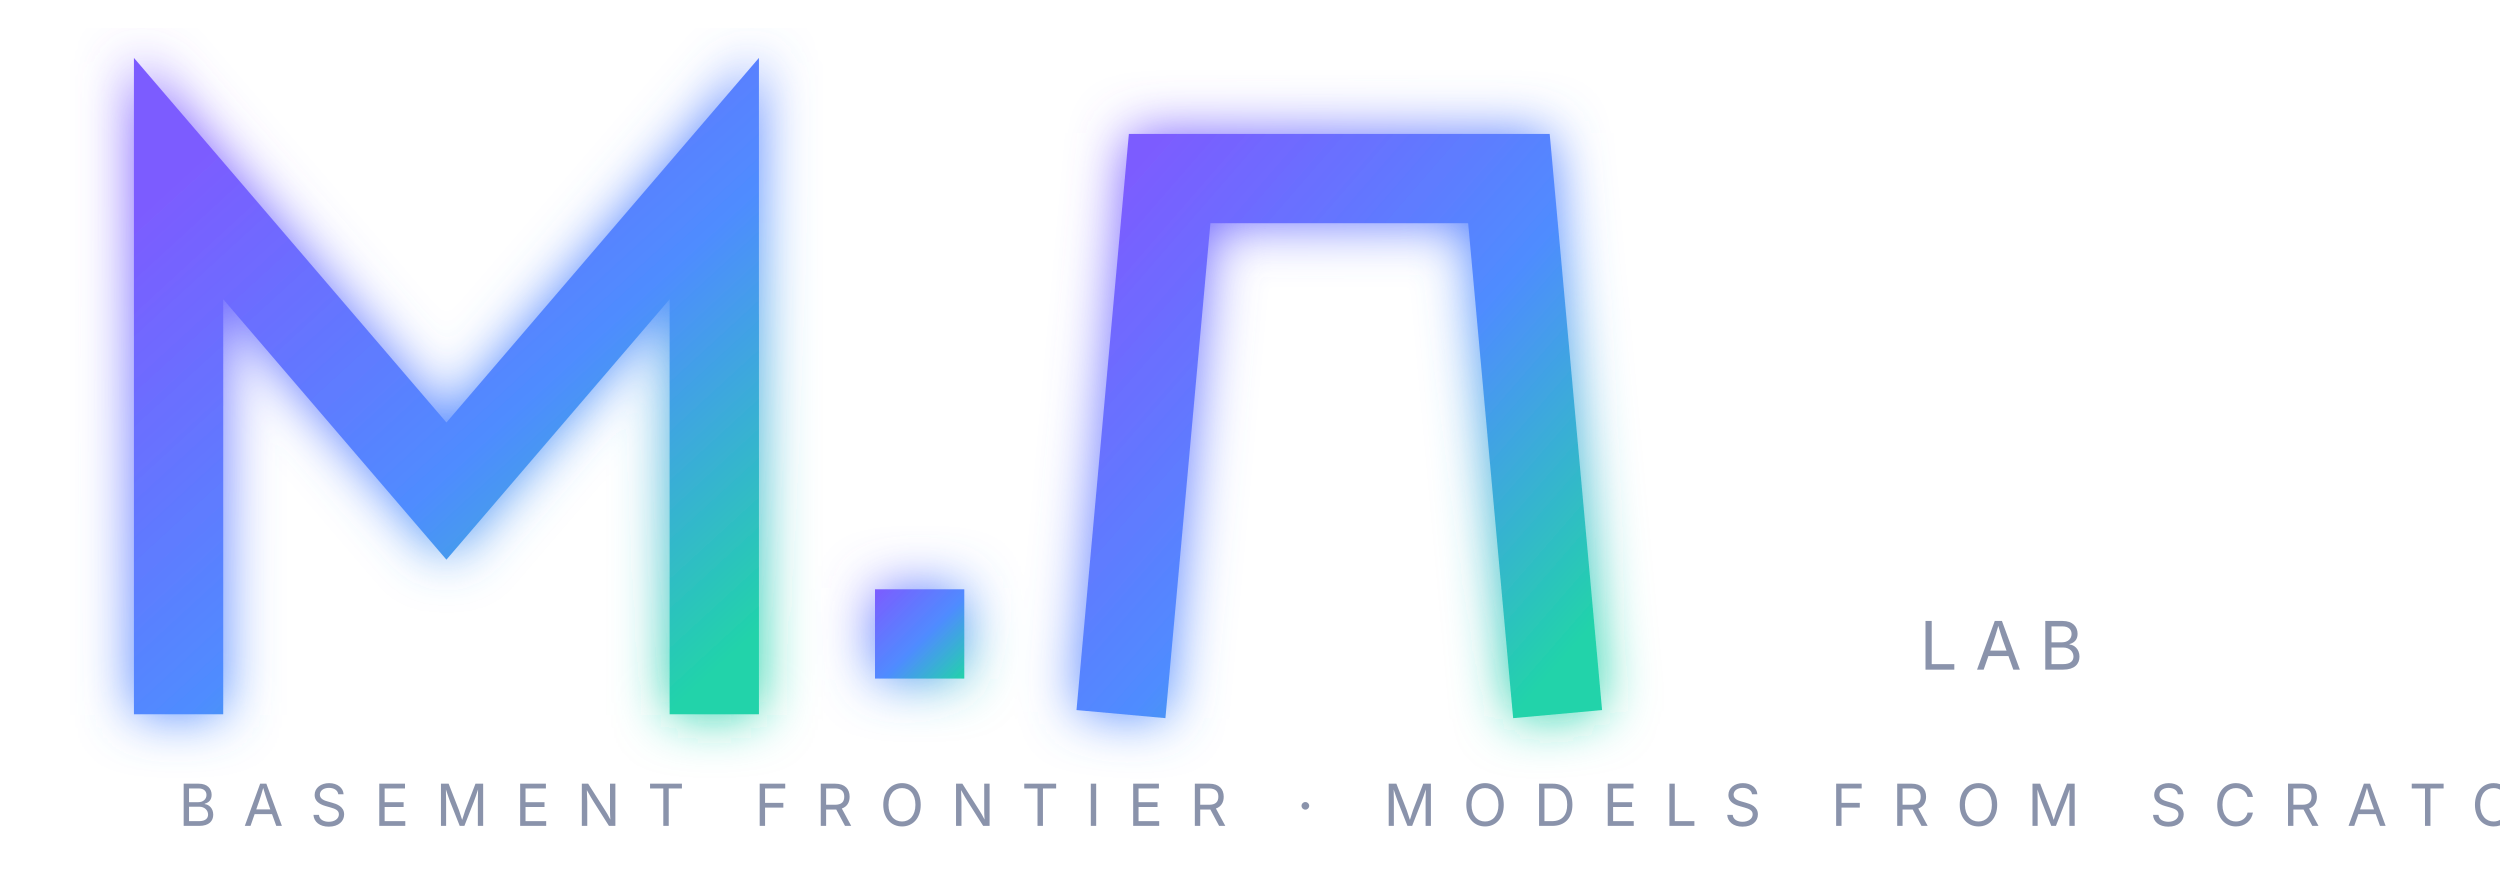
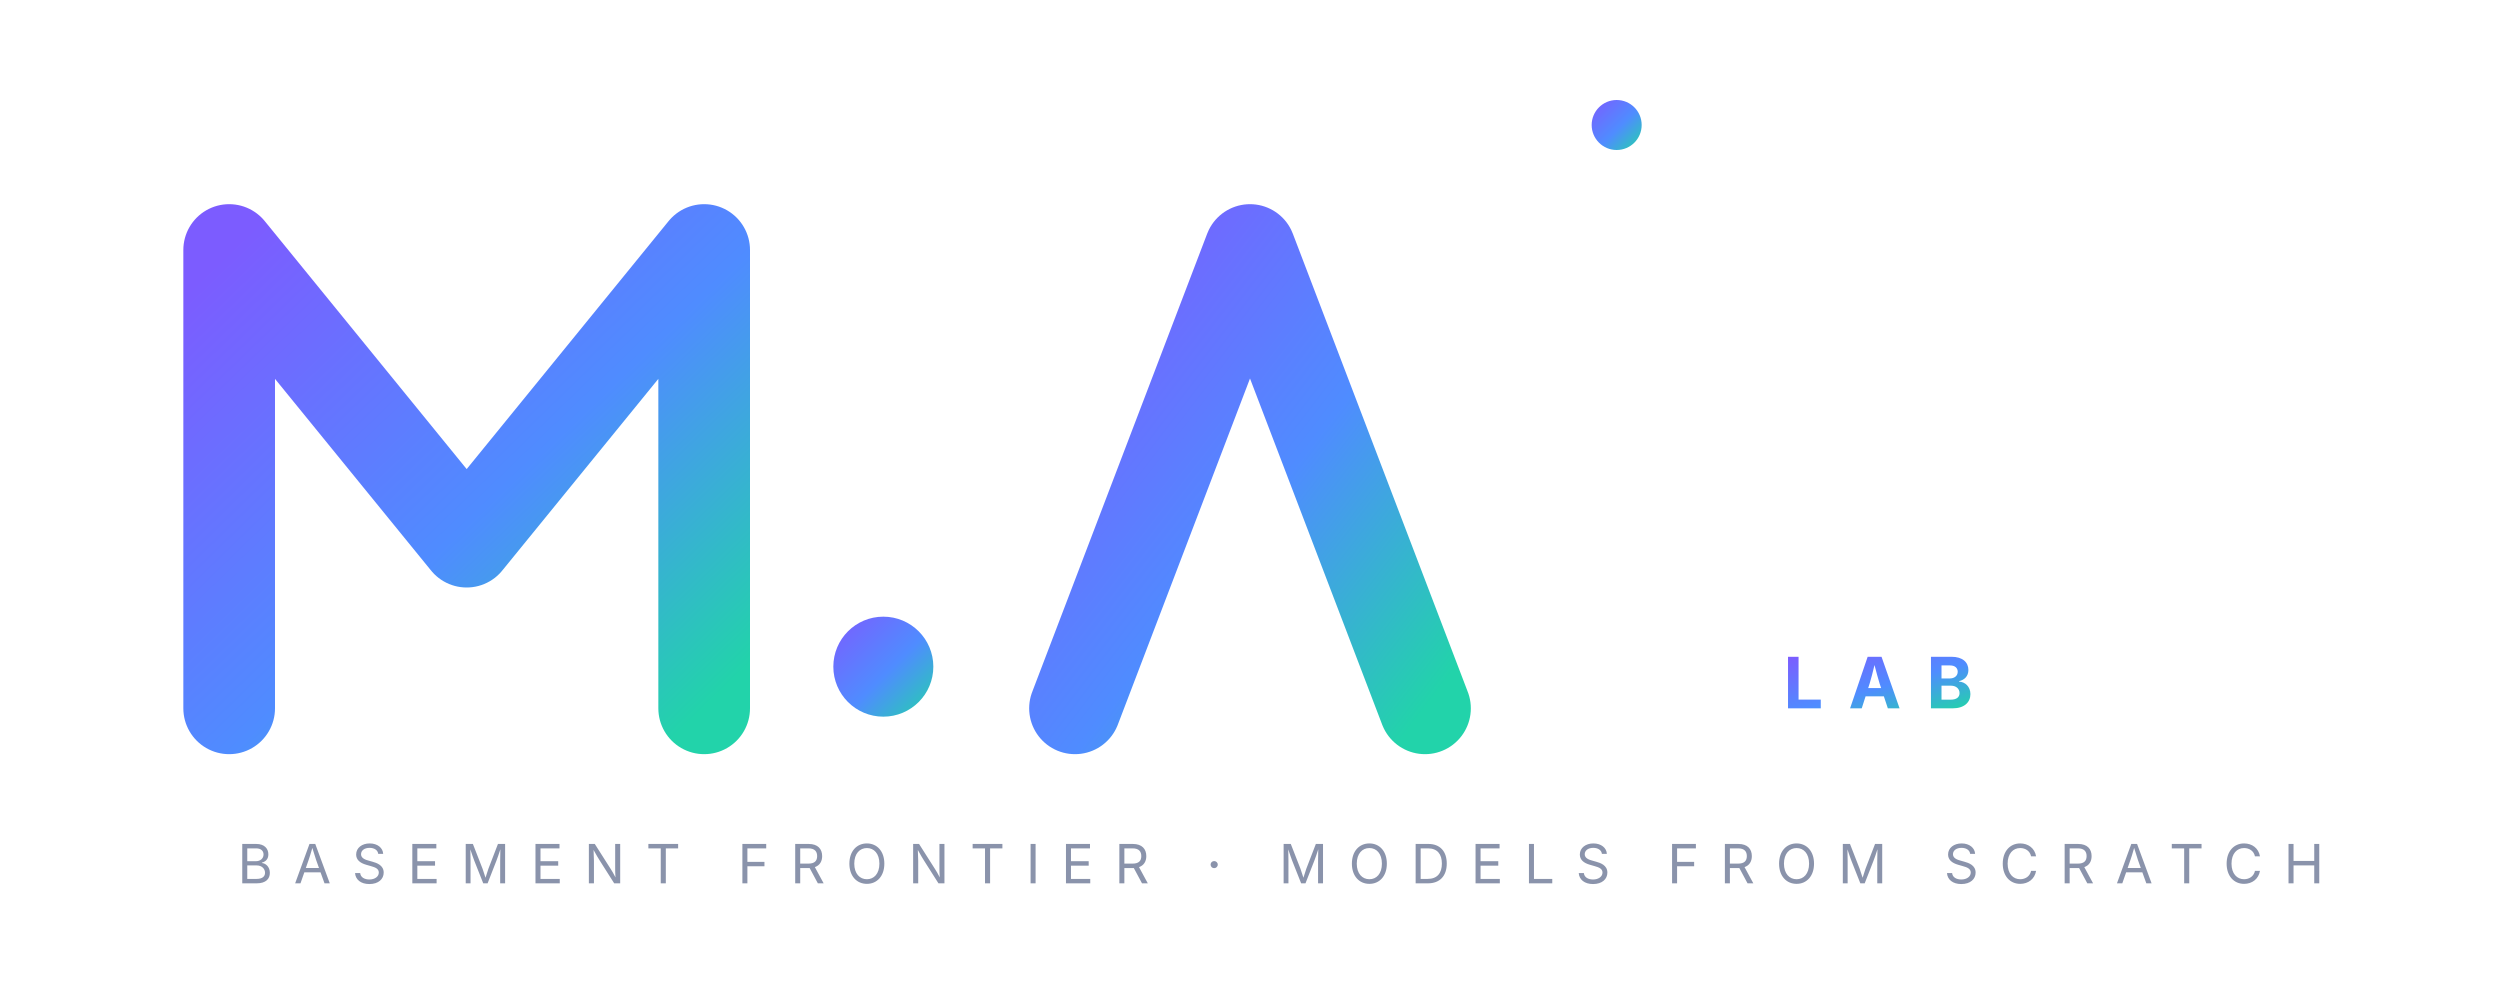
- <svg xmlns="http://www.w3.org/2000/svg" viewBox="0 0 560 200" width="560" height="200">
+ <svg xmlns="http://www.w3.org/2000/svg" viewBox="0 0 600 240" width="600" height="240">
  <defs>
    <linearGradient id="g" x1="0%" y1="0%" x2="100%" y2="100%">
      <stop offset="0%" stop-color="#7c5cff" />
      <stop offset="55%" stop-color="#4f8cff" />
      <stop offset="100%" stop-color="#22d3aa" />
    </linearGradient>
-     <filter id="glow" x="-30%" y="-30%" width="160%" height="160%">
-       <feGaussianBlur stdDeviation="6" result="b" />
-       <feMerge>
-         <feMergeNode in="b" />
-         <feMergeNode in="SourceGraphic" />
-       </feMerge>
-     </filter>
  </defs>
-   <g stroke="url(#g)" stroke-width="20" fill="none" stroke-linecap="square" stroke-linejoin="miter" filter="url(#glow)">
-     <polyline points="40,150 40,40 100,110 160,40 160,150" />
-     <rect x="196" y="132" width="20" height="20" fill="url(#g)" stroke="none" />
-     <polyline points="252,150 262,40 338,40 348,150" />
-     <line x1="272" y1="112" x2="328" y2="112" />
-     <line x1="392" y1="40" x2="392" y2="150" />
+   <g stroke="url(#g)" stroke-width="22" fill="none" stroke-linecap="round" stroke-linejoin="round">
+     <polyline points="55,170 55,60 112,130 169,60 169,170" />
+     <circle cx="212" cy="160" r="12" fill="url(#g)" stroke="none" />
+     <polyline points="258,170 300,60 342,170" />
+     <line x1="278" y1="126" x2="322" y2="126" />
+     <line x1="388" y1="60" x2="388" y2="170" />
+     <circle cx="388" cy="30" r="6" fill="url(#g)" stroke="none" />
  </g>
-   <text x="430" y="150" font-family="Inter, -apple-system, Segoe UI, sans-serif" font-size="15" letter-spacing="4" fill="#8a93ab">LAB</text>
-   <text x="40" y="185" font-family="Inter, -apple-system, Segoe UI, sans-serif" font-size="13" letter-spacing="6" fill="#8a93ab">BASEMENT FRONTIER · MODELS FROM SCRATCH</text>
+   <text x="428" y="170" font-family="Inter, -apple-system, Segoe UI, sans-serif" font-size="17" font-weight="700" letter-spacing="6" fill="url(#g)">LAB</text>
+   <text x="57" y="212" font-family="Inter, -apple-system, Segoe UI, sans-serif" font-size="13" letter-spacing="5" fill="#8a93ab">BASEMENT FRONTIER · MODELS FROM SCRATCH</text>
</svg>
